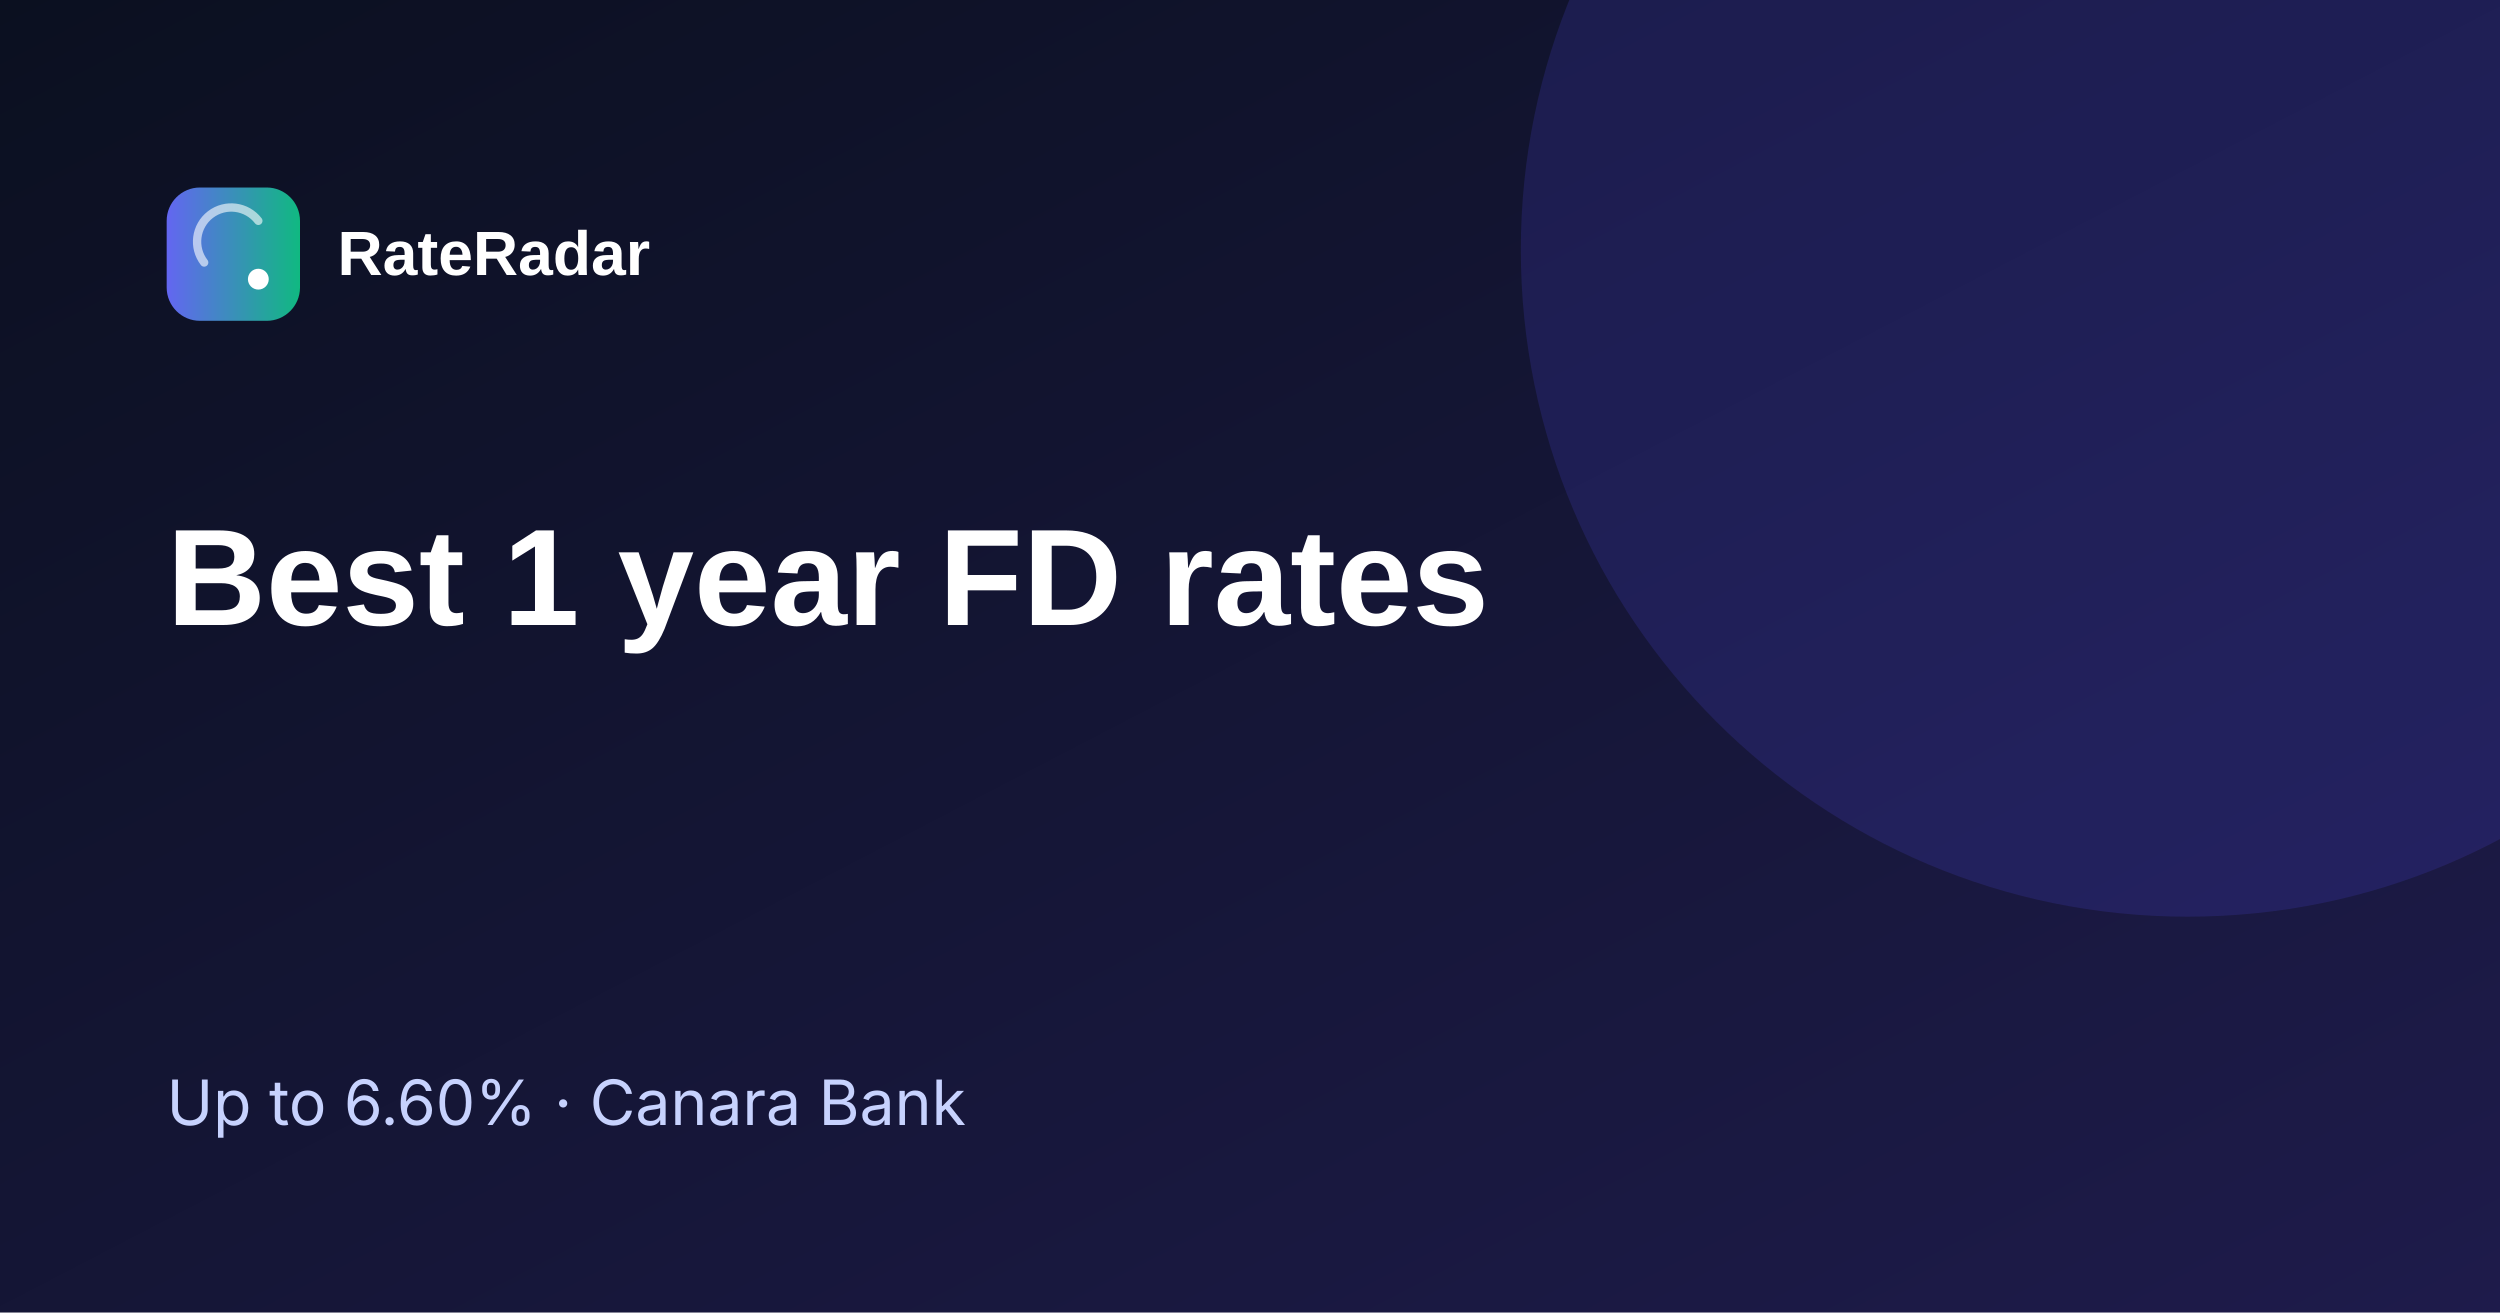
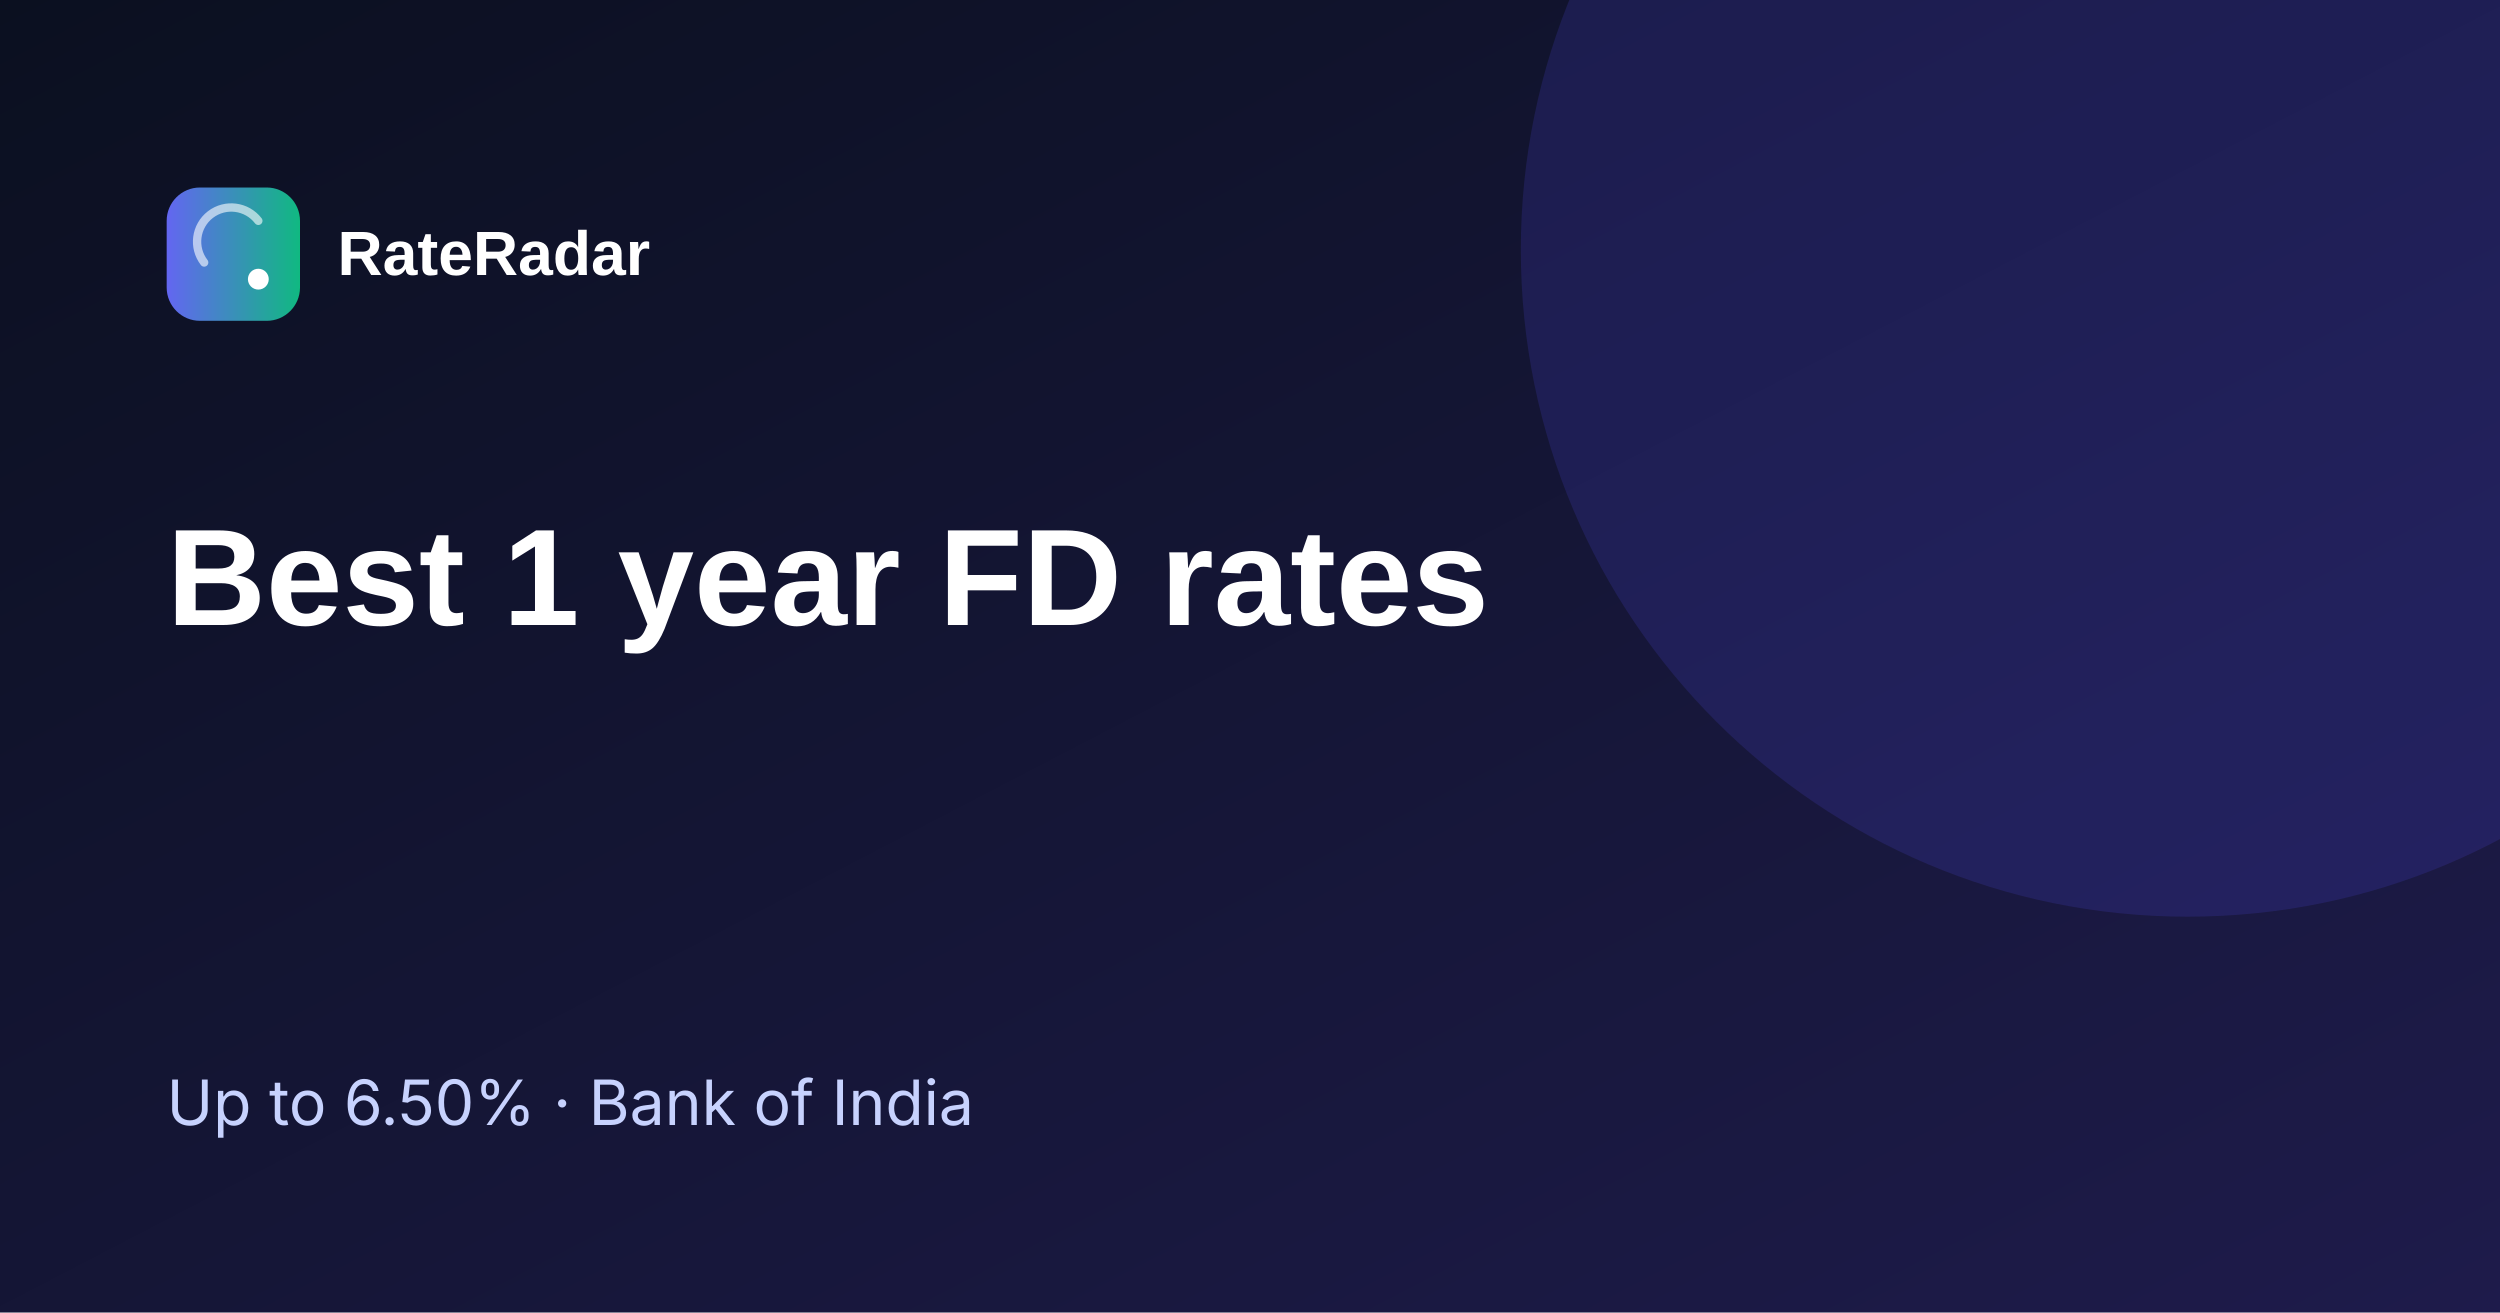
<svg xmlns="http://www.w3.org/2000/svg" width="1200" height="630" viewBox="0 0 1200 630">
  <defs>
    <linearGradient id="bg" x1="0" y1="0" x2="1" y2="1">
      <stop offset="0" stop-color="#0b1020" />
      <stop offset="1" stop-color="#1e1b4b" />
    </linearGradient>
    <linearGradient id="acc" x1="0" y1="0" x2="1" y2="0">
      <stop offset="0" stop-color="#6366f1" />
      <stop offset="1" stop-color="#10b981" />
    </linearGradient>
  </defs>
  <rect width="1200" height="630" fill="url(#bg)" />
  <circle cx="1050" cy="120" r="320" fill="#4f46e5" opacity="0.18" />
  <g transform="translate(80,90)">
    <rect width="64" height="64" rx="16" fill="url(#acc)" />
    <path d="M46 44 A16 16 0 0 1 72 24" transform="translate(-28,-8)" fill="none" stroke="white" stroke-width="4" stroke-linecap="round" opacity="0.6" />
    <circle cx="44" cy="44" r="5" fill="white" />
    <text x="82" y="42" font-family="Sora,Arial,sans-serif" font-size="30" font-weight="800" fill="#fff">RateRadar</text>
  </g>
  <text y="300" font-family="Sora,Arial,sans-serif" font-size="66" font-weight="800" fill="#ffffff">
    <tspan x="80" dy="0">Best 1 year FD rates</tspan>
  </text>
-   <text x="80" y="540" font-family="Inter,Arial,sans-serif" font-size="30" fill="#c7d2fe">Up to 6.60% · Canara Bank</text>
+   <text x="80" y="540" font-family="Inter,Arial,sans-serif" font-size="30" fill="#c7d2fe">Up to 6.50% · Bank of India</text>
</svg>
